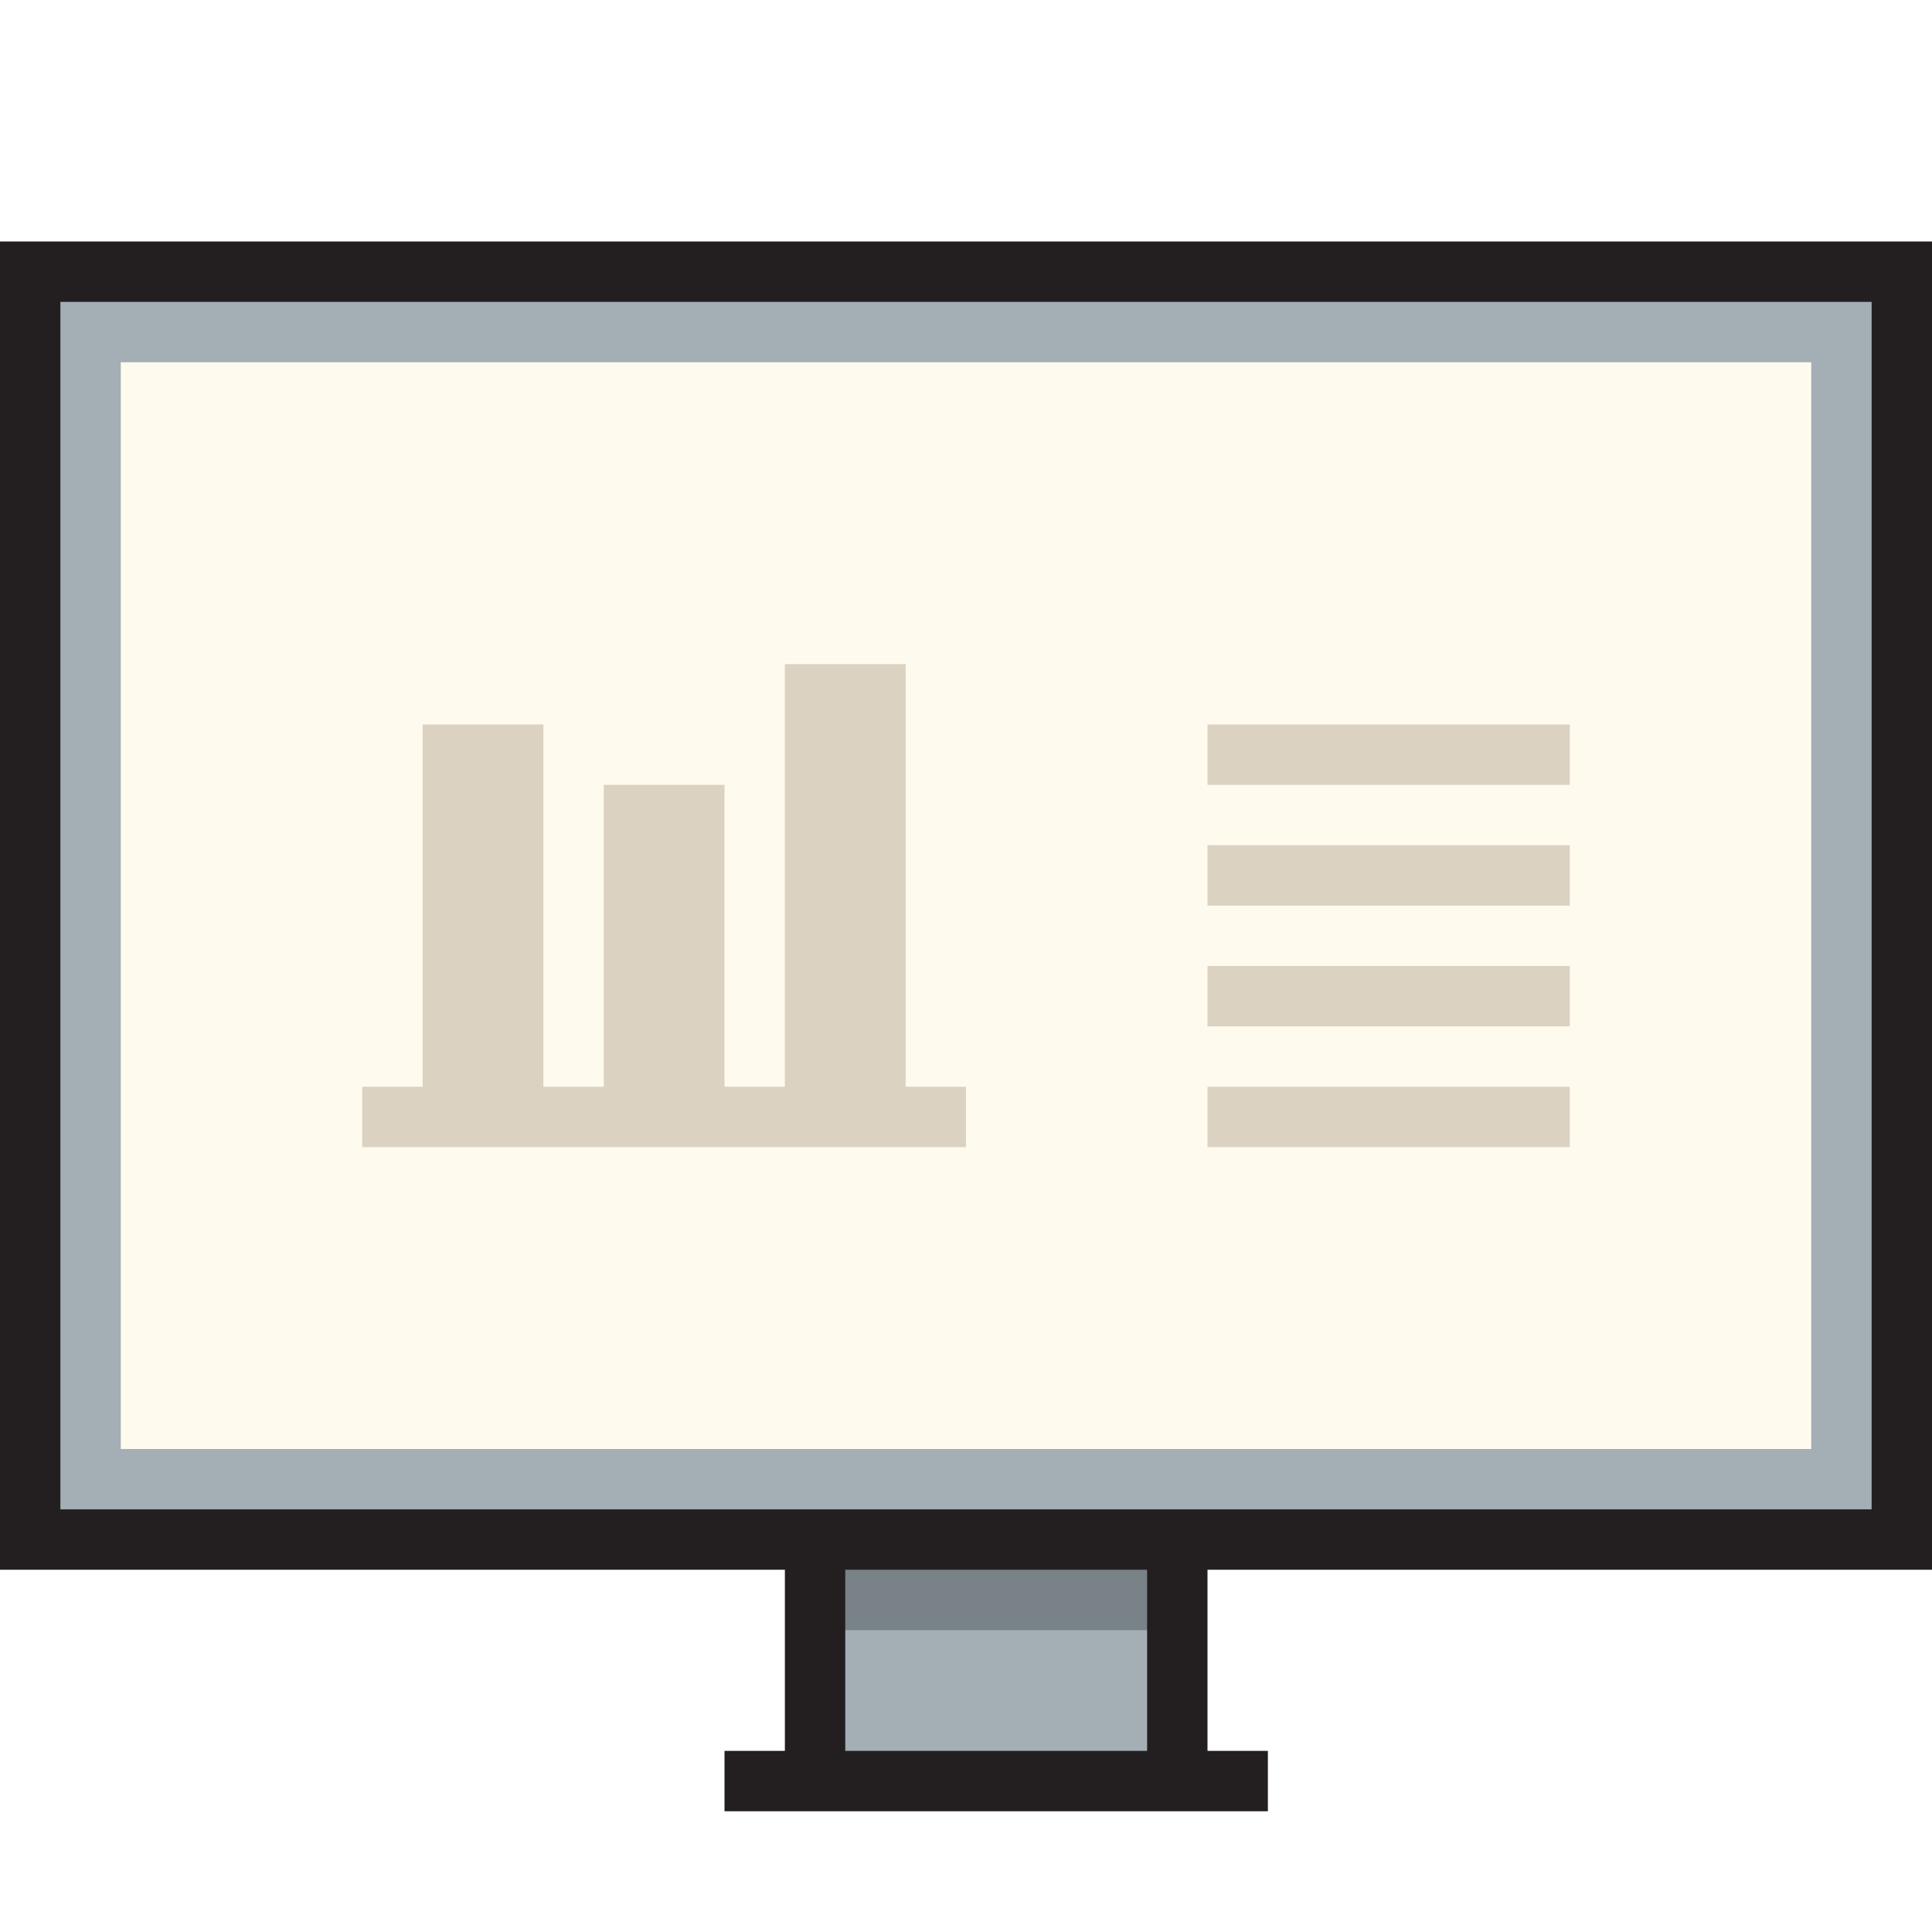
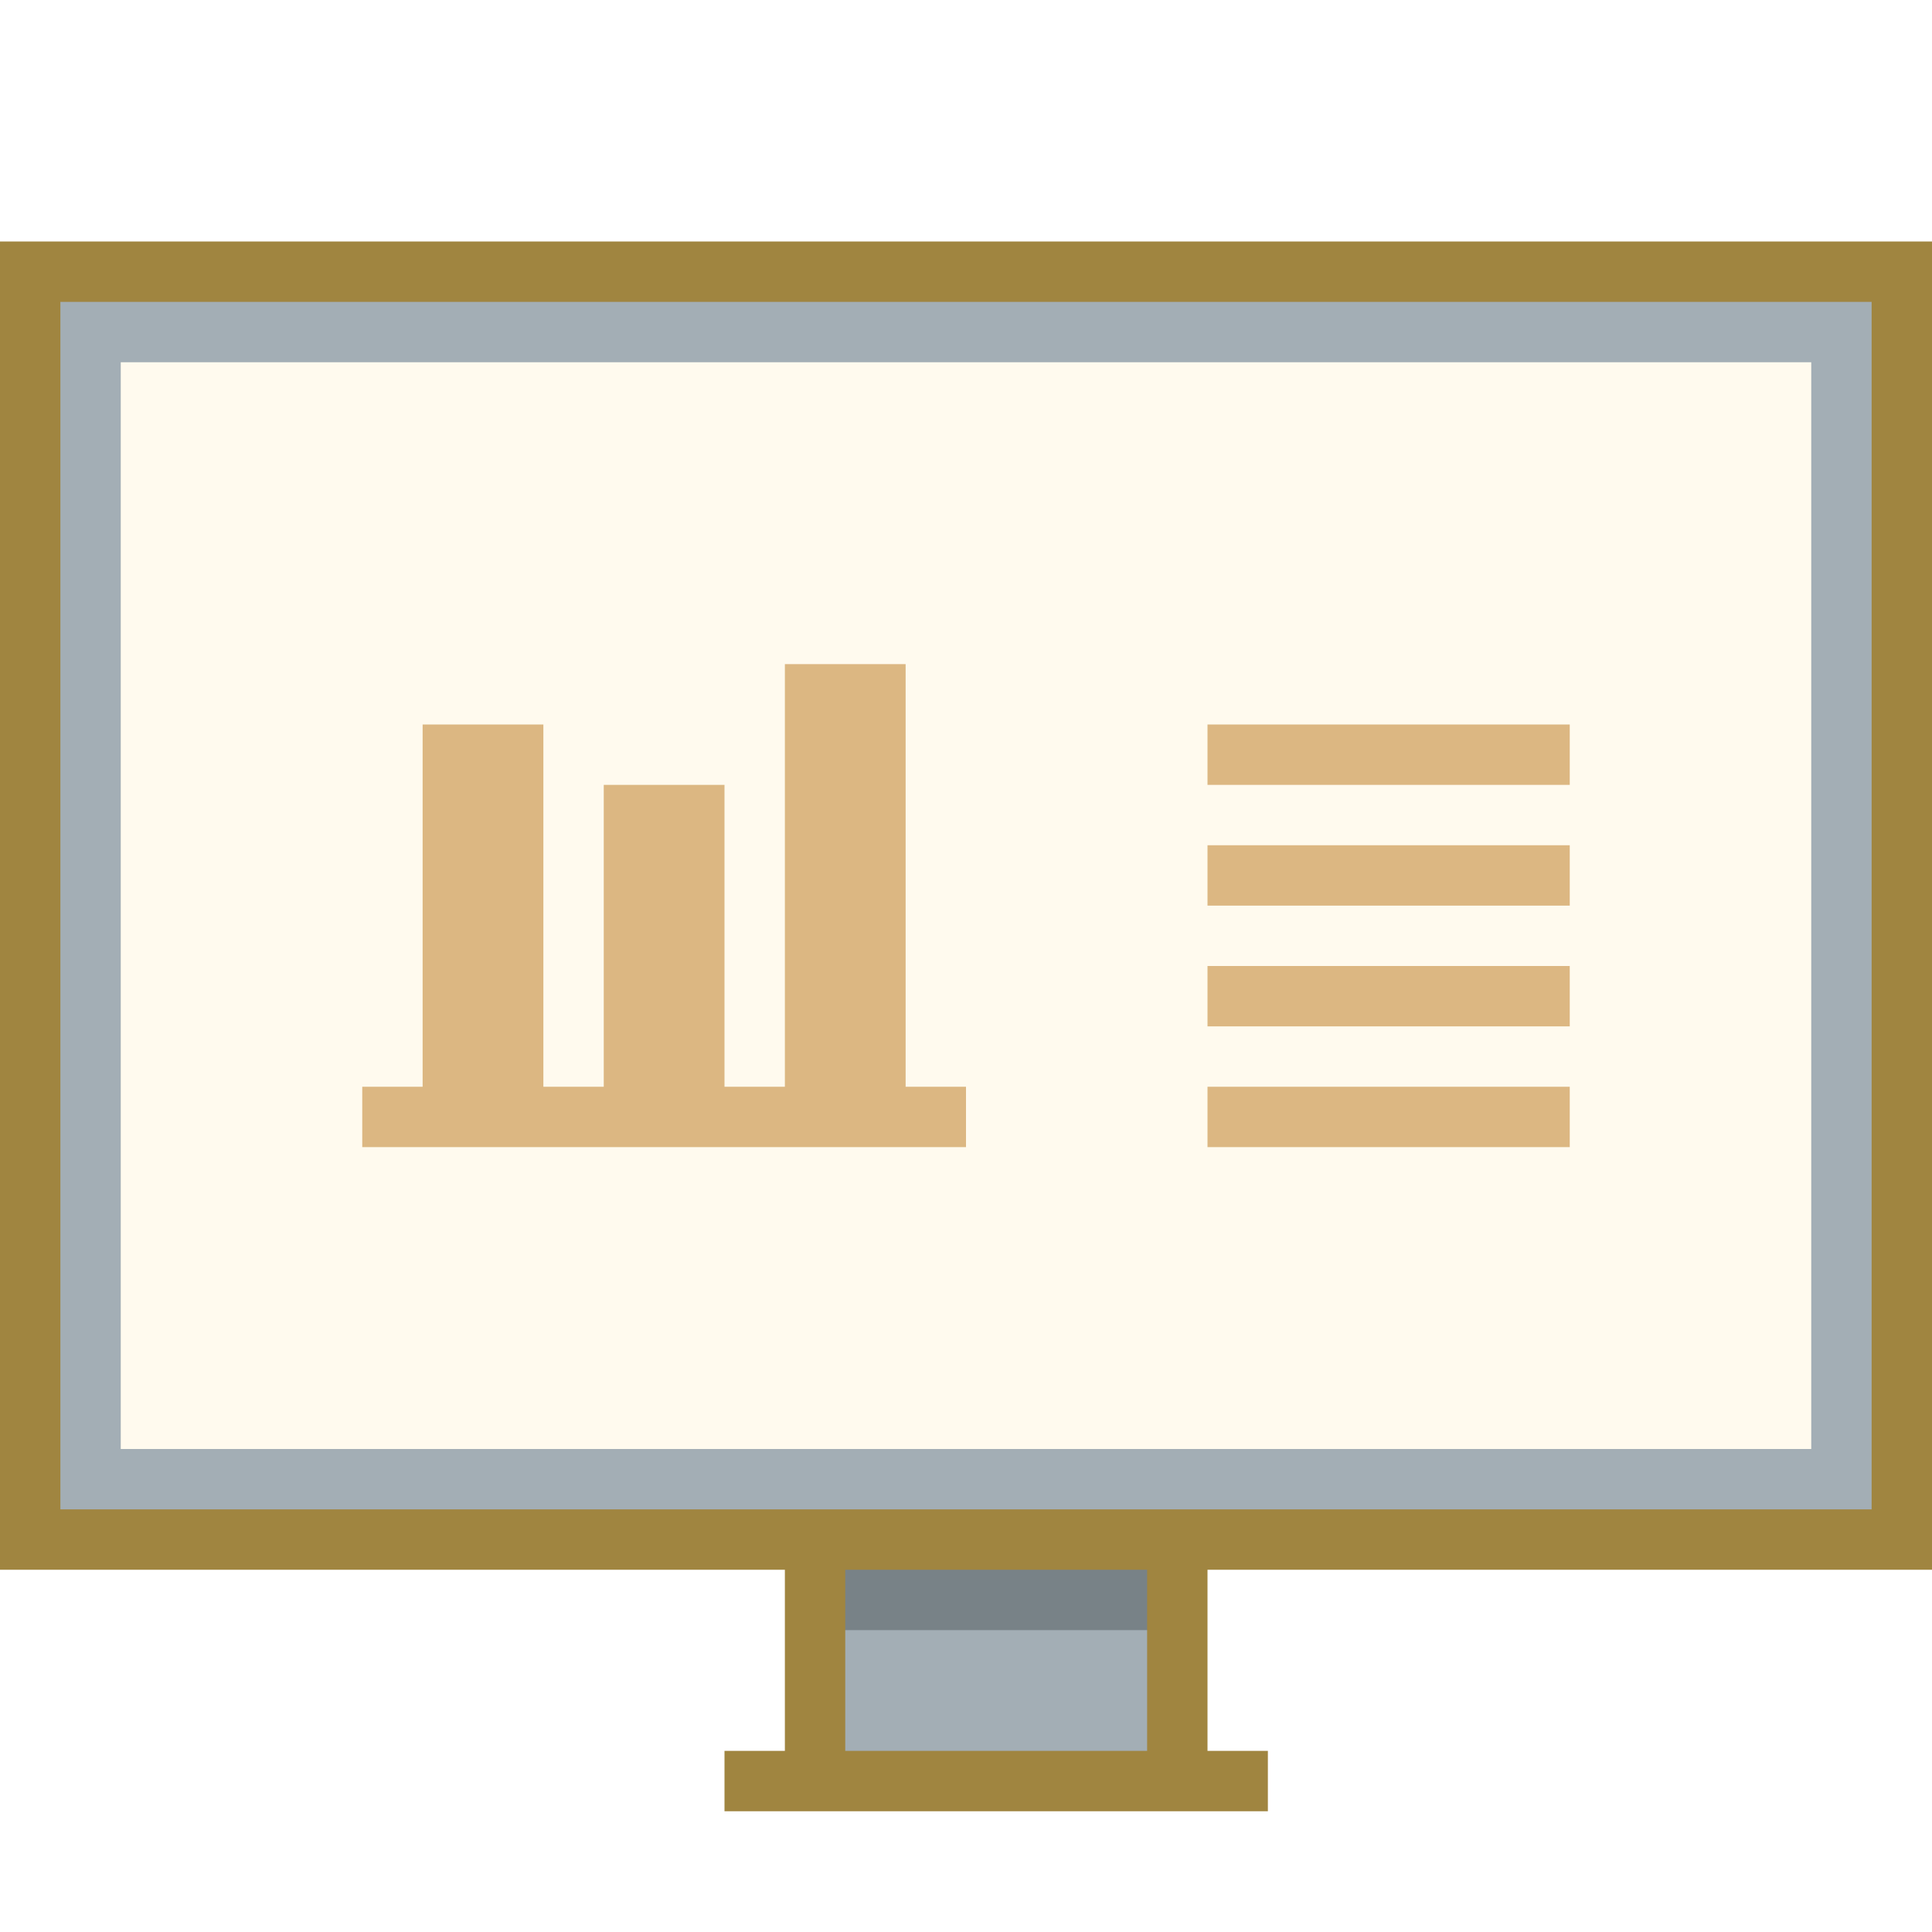
<svg xmlns="http://www.w3.org/2000/svg" version="1.1" id="Uploaded to svgrepo.com" x="0px" y="0px" width="32px" height="32px" viewBox="0 0 32 32" style="enable-background:new 0 0 32 32;" xml:space="preserve">
  <style type="text/css">
	.avocado_acht{fill:#A3AEB5;}
- 	.avocado_vijf{fill:#DBD2C1;}
- 	.avocado_een{fill:#231F20;}
+ 	.avocado_vijf{fill:#dcb782;}
+ 	.avocado_een{fill:#a08540;}
	.avocado_zeven{fill:#788287;}
	.avocado_zes{fill:#FFFAEE;}
	.st0{fill:#AF9480;}
	.st1{fill:#CC4121;}
	.st2{fill:#EAD13F;}
	.st3{fill:#C3CC6A;}
	.st4{fill:#D1712A;}
	.st5{fill:#E0A838;}
	.st6{fill:#716558;}
	.st7{fill:#6F9B45;}
	.st8{fill:#0E608E;}
	.st9{fill:#E598A3;}
	.st10{fill:#FFFAEE;}
	.st11{fill:#3D3935;}
	.st12{fill:#248EBC;}
	.st13{fill:#BF63C1;}
</style>
  <g>
    <rect x="0.5" y="4.5" class="avocado_zes" width="31" height="21" />
    <g>
      <path class="avocado_acht" d="M0.5,4.5v21h13v4h6v-4h12v-21H0.5z M30,24H2V6h28V24z" />
    </g>
    <rect x="13.5" y="25.5" class="avocado_zeven" width="6" height="1.5" />
    <path class="avocado_een" d="M32,26V4H0v22h13v3h-1v1h9v-1h-1v-3H32z M1,25V5h30v20H1z M19,29h-5v-3h5V29z" />
    <g>
      <g>
        <path class="avocado_vijf" d="M15,18h1v1H6v-1h1v-6h2v6h1v-5h2v5h1v-7h2V18z M20,12v1h6v-1H20z M20,15h6v-1h-6V15z M20,17     h6v-1h-6V17z M20,19h6v-1h-6V19z" />
      </g>
    </g>
  </g>
</svg>
